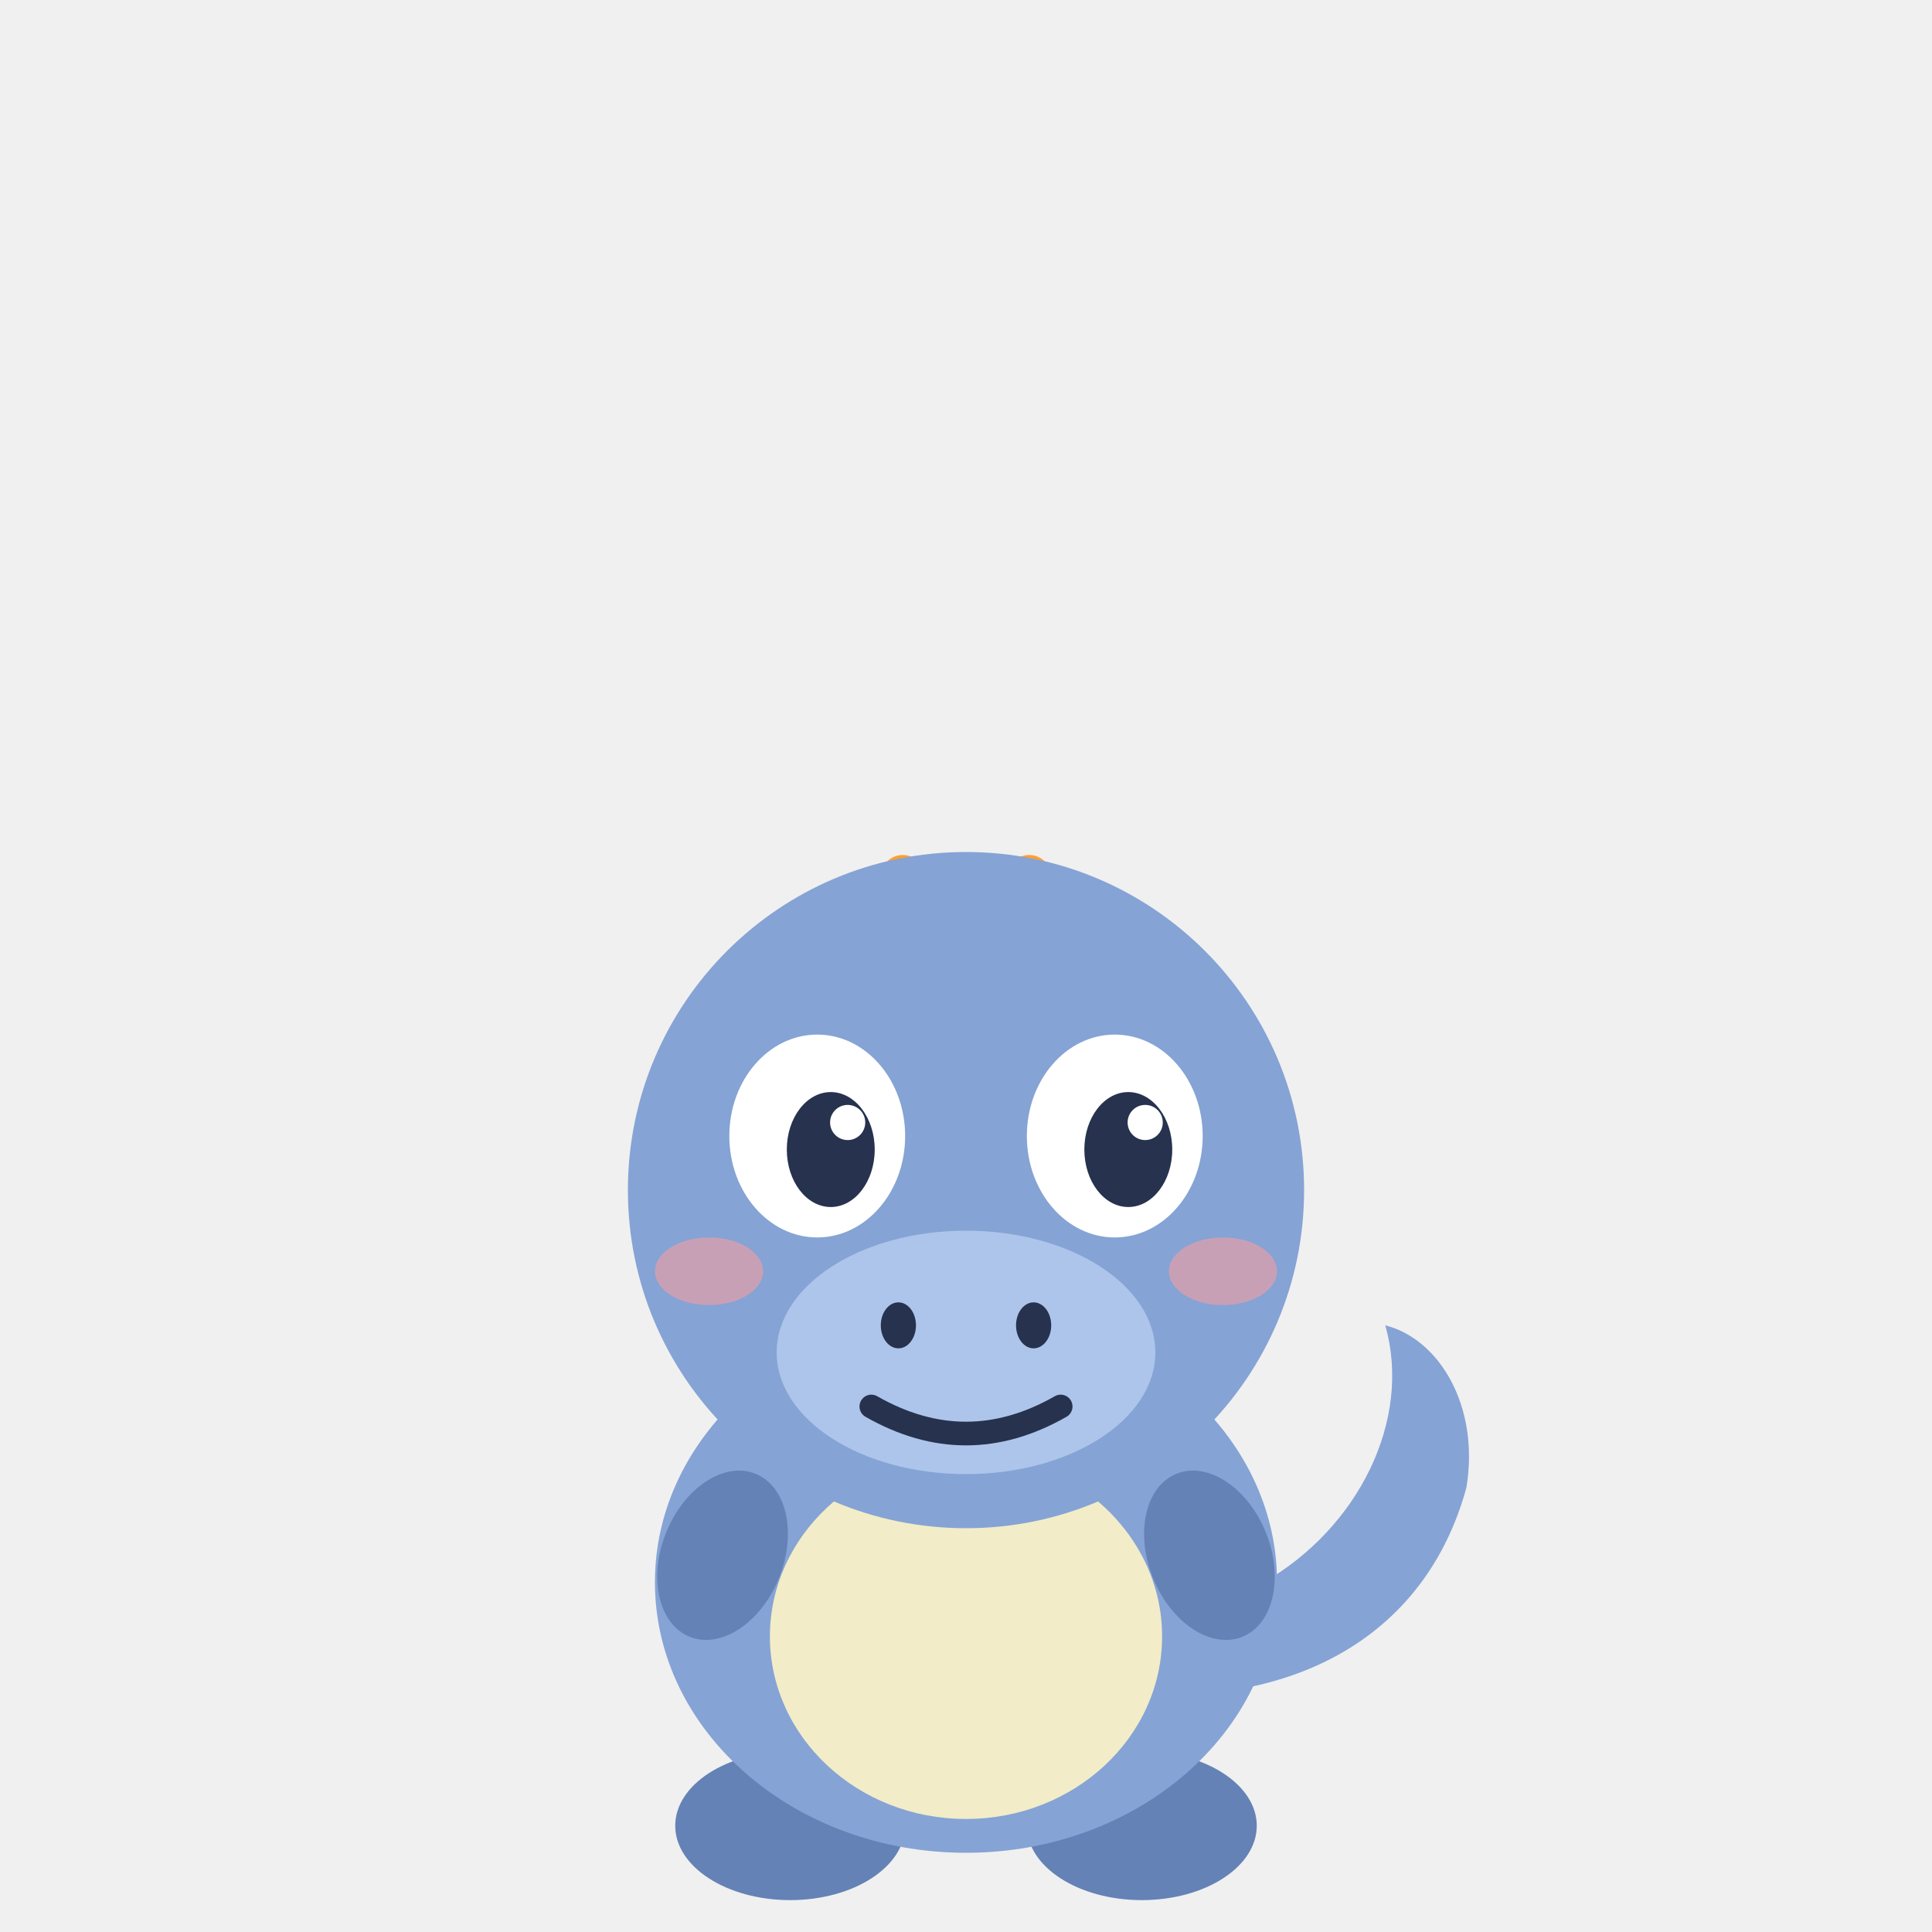
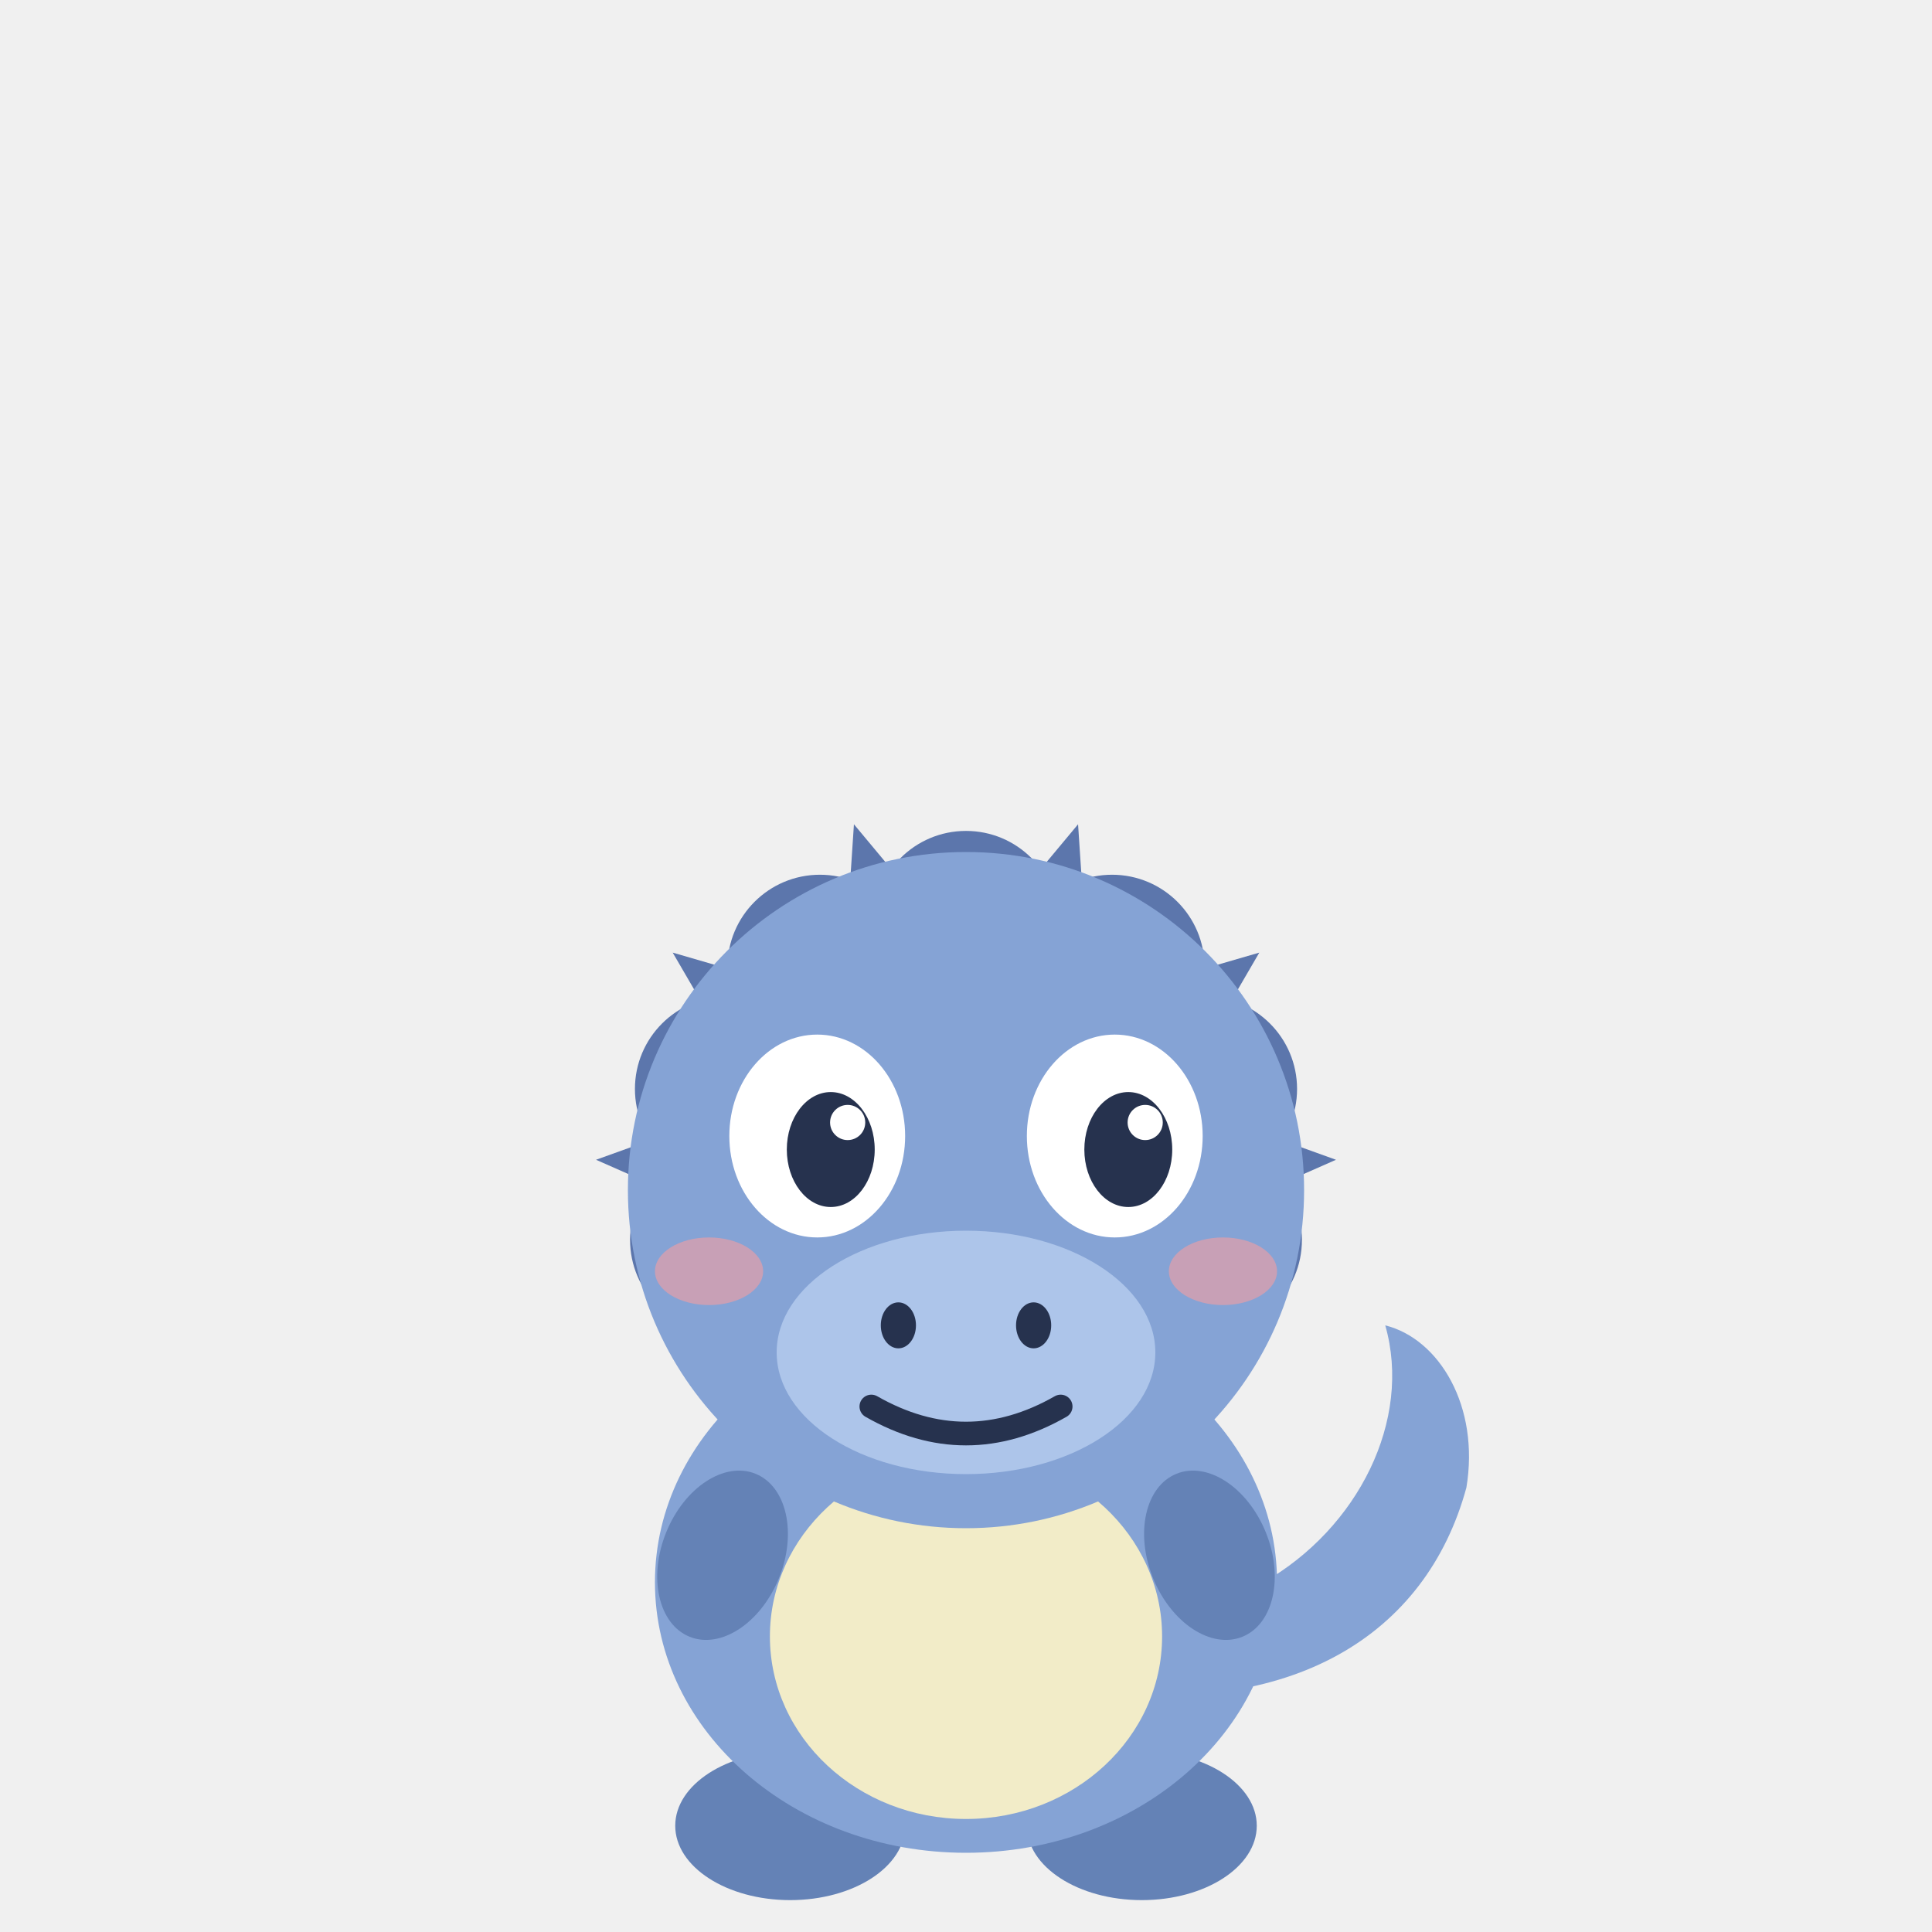
<svg xmlns="http://www.w3.org/2000/svg" viewBox="0 0 200 200" width="200" height="200">
  <g id="pet" transform="translate(100,196) scale(0.7) translate(-100,-196)">
    <path id="tail" d="M118,166 C148,170 168,158 174,136 C176,124 170,114 162,112 C166,126 158,142 144,150 C134,156 124,158 116,156 Z" fill="#85a3d5" />
    <ellipse id="footL" cx="74" cy="186" rx="17" ry="11" fill="#6482b6" />
    <ellipse id="footR" cx="126" cy="186" rx="17" ry="11" fill="#6482b6" />
-     <g id="frill" transform="translate(100,86) scale(0.72) translate(-100,-86)">
-       <path d="M38,100 A62,62 0 1 1 162,100 L138,110 L62,110 Z" fill="#5c76ac" />
-       <circle cx="49" cy="61" r="4.5" fill="#ff9f2e" />
-       <circle cx="64" cy="41" r="4.5" fill="#ff9f2e" />
-       <circle cx="87" cy="30" r="4.5" fill="#ff9f2e" />
-       <circle cx="113" cy="30" r="4.5" fill="#ff9f2e" />
-       <circle cx="136" cy="41" r="4.5" fill="#ff9f2e" />
-       <circle cx="151" cy="61" r="4.5" fill="#ff9f2e" />
+     <g id="frill" transform="translate(100,90) scale(0.72) translate(-100,-90)">
+       <g transform="translate(37,87) rotate(-88)">
+         <path d="M-6,2 L0,-13 L6,2 Z" fill="#5c76ac" />
+       </g>
+       <g transform="translate(50,52) rotate(-52)">
+         <path d="M-6,2 L0,-13 L6,2 Z" fill="#5c76ac" />
+       </g>
+       <g transform="translate(81,30) rotate(-18)">
+         <path d="M-6,2 L0,-13 L6,2 Z" fill="#5c76ac" />
+       </g>
+       <g transform="translate(119,30) rotate(18)">
+         <path d="M-6,2 L0,-13 L6,2 Z" fill="#5c76ac" />
+       </g>
+       <g transform="translate(150,52) rotate(52)">
+         <path d="M-6,2 L0,-13 L6,2 Z" fill="#5c76ac" />
+       </g>
+       <g transform="translate(163,87) rotate(88)">
+         <path d="M-6,2 L0,-13 L6,2 Z" fill="#5c76ac" />
+       </g>
+       <circle cx="50" cy="103" r="19" fill="#5c76ac" />
+       <circle cx="51" cy="72" r="19" fill="#5c76ac" />
+       <circle cx="70" cy="47" r="19" fill="#5c76ac" />
+       <circle cx="100" cy="38" r="19" fill="#5c76ac" />
+       <circle cx="130" cy="47" r="19" fill="#5c76ac" />
+       <circle cx="149" cy="72" r="19" fill="#5c76ac" />
+       <circle cx="150" cy="103" r="19" fill="#5c76ac" />
+       <circle cx="42" cy="87" r="4" fill="#ff9f2e" />
+       <circle cx="54" cy="55" r="4" fill="#ff9f2e" />
+       <circle cx="83" cy="35" r="4" fill="#ff9f2e" />
+       <circle cx="117" cy="35" r="4" fill="#ff9f2e" />
+       <circle cx="146" cy="55" r="4" fill="#ff9f2e" />
+       <circle cx="158" cy="87" r="4" fill="#ff9f2e" />
    </g>
    <ellipse id="body" cx="100" cy="150" rx="46" ry="40" fill="#85a3d5" />
    <ellipse id="belly" cx="100" cy="158" rx="29" ry="27" fill="#f2ecc8" />
+     <circle cx="63" cy="144" r="4.5" fill="#6482b6" id="bodyDotL" />
+     <circle cx="137" cy="144" r="4.5" fill="#6482b6" id="bodyDotR" />
    <ellipse id="armL" cx="64" cy="146" rx="9" ry="13" transform="rotate(22 64 146)" fill="#6482b6" />
    <ellipse id="armR" cx="136" cy="146" rx="9" ry="13" transform="rotate(-22 136 146)" fill="#6482b6" />
    <circle id="head" cx="100" cy="92" r="50" fill="#85a3d5" />
    <ellipse id="muzzle" cx="100" cy="116" rx="28" ry="18" fill="#adc5ea" />
    <ellipse cx="90" cy="112" rx="2.6" ry="3.4" fill="#26324e" />
    <ellipse cx="110" cy="112" rx="2.6" ry="3.4" fill="#26324e" />
    <path id="mouth" d="M86,124 Q100,132 114,124" fill="none" stroke="#26324e" stroke-width="3.5" stroke-linecap="round" />
    <g id="eyeL">
      <ellipse cx="78" cy="84" rx="13.0" ry="15.0" fill="#ffffff" />
      <ellipse cx="80" cy="86" rx="6.5" ry="8.5" fill="#26324e" />
      <circle cx="82.5" cy="82" r="2.6" fill="#ffffff" />
    </g>
    <g id="eyeR">
      <ellipse cx="122" cy="84" rx="13.0" ry="15.0" fill="#ffffff" />
      <ellipse cx="124" cy="86" rx="6.5" ry="8.5" fill="#26324e" />
      <circle cx="126.5" cy="82" r="2.6" fill="#ffffff" />
    </g>
    <ellipse id="cheekL" cx="62" cy="104" rx="8" ry="5" fill="#ff9c9c" opacity="0.55" />
    <ellipse id="cheekR" cx="138" cy="104" rx="8" ry="5" fill="#ff9c9c" opacity="0.55" />
  </g>
</svg>
